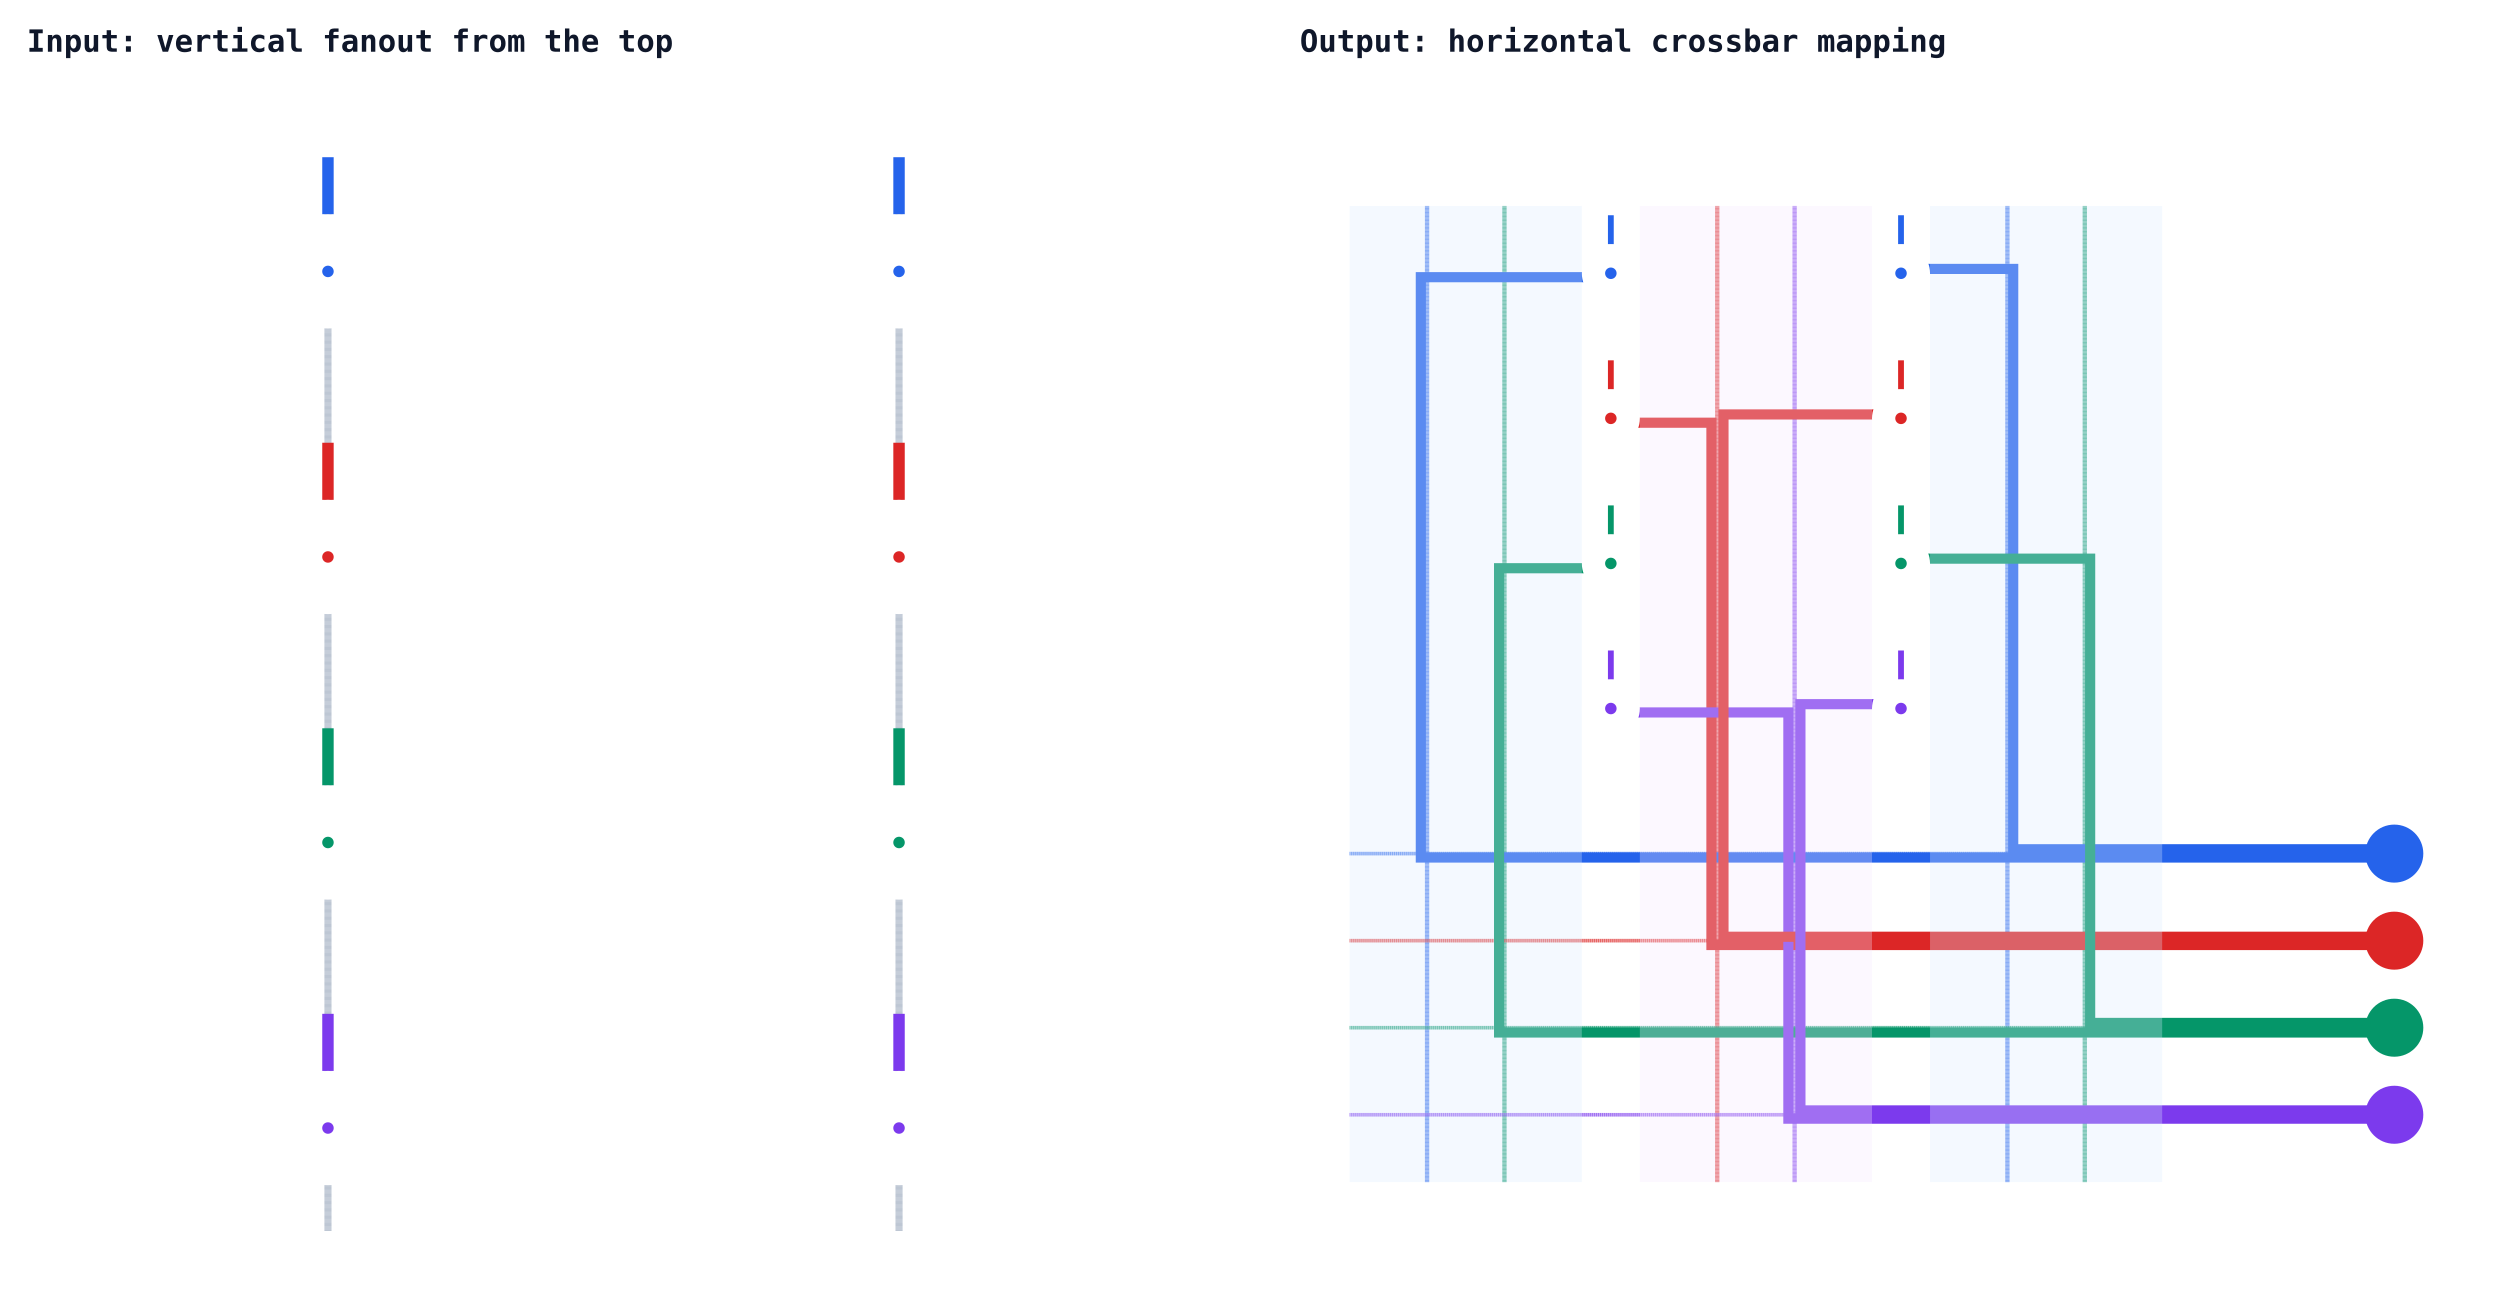
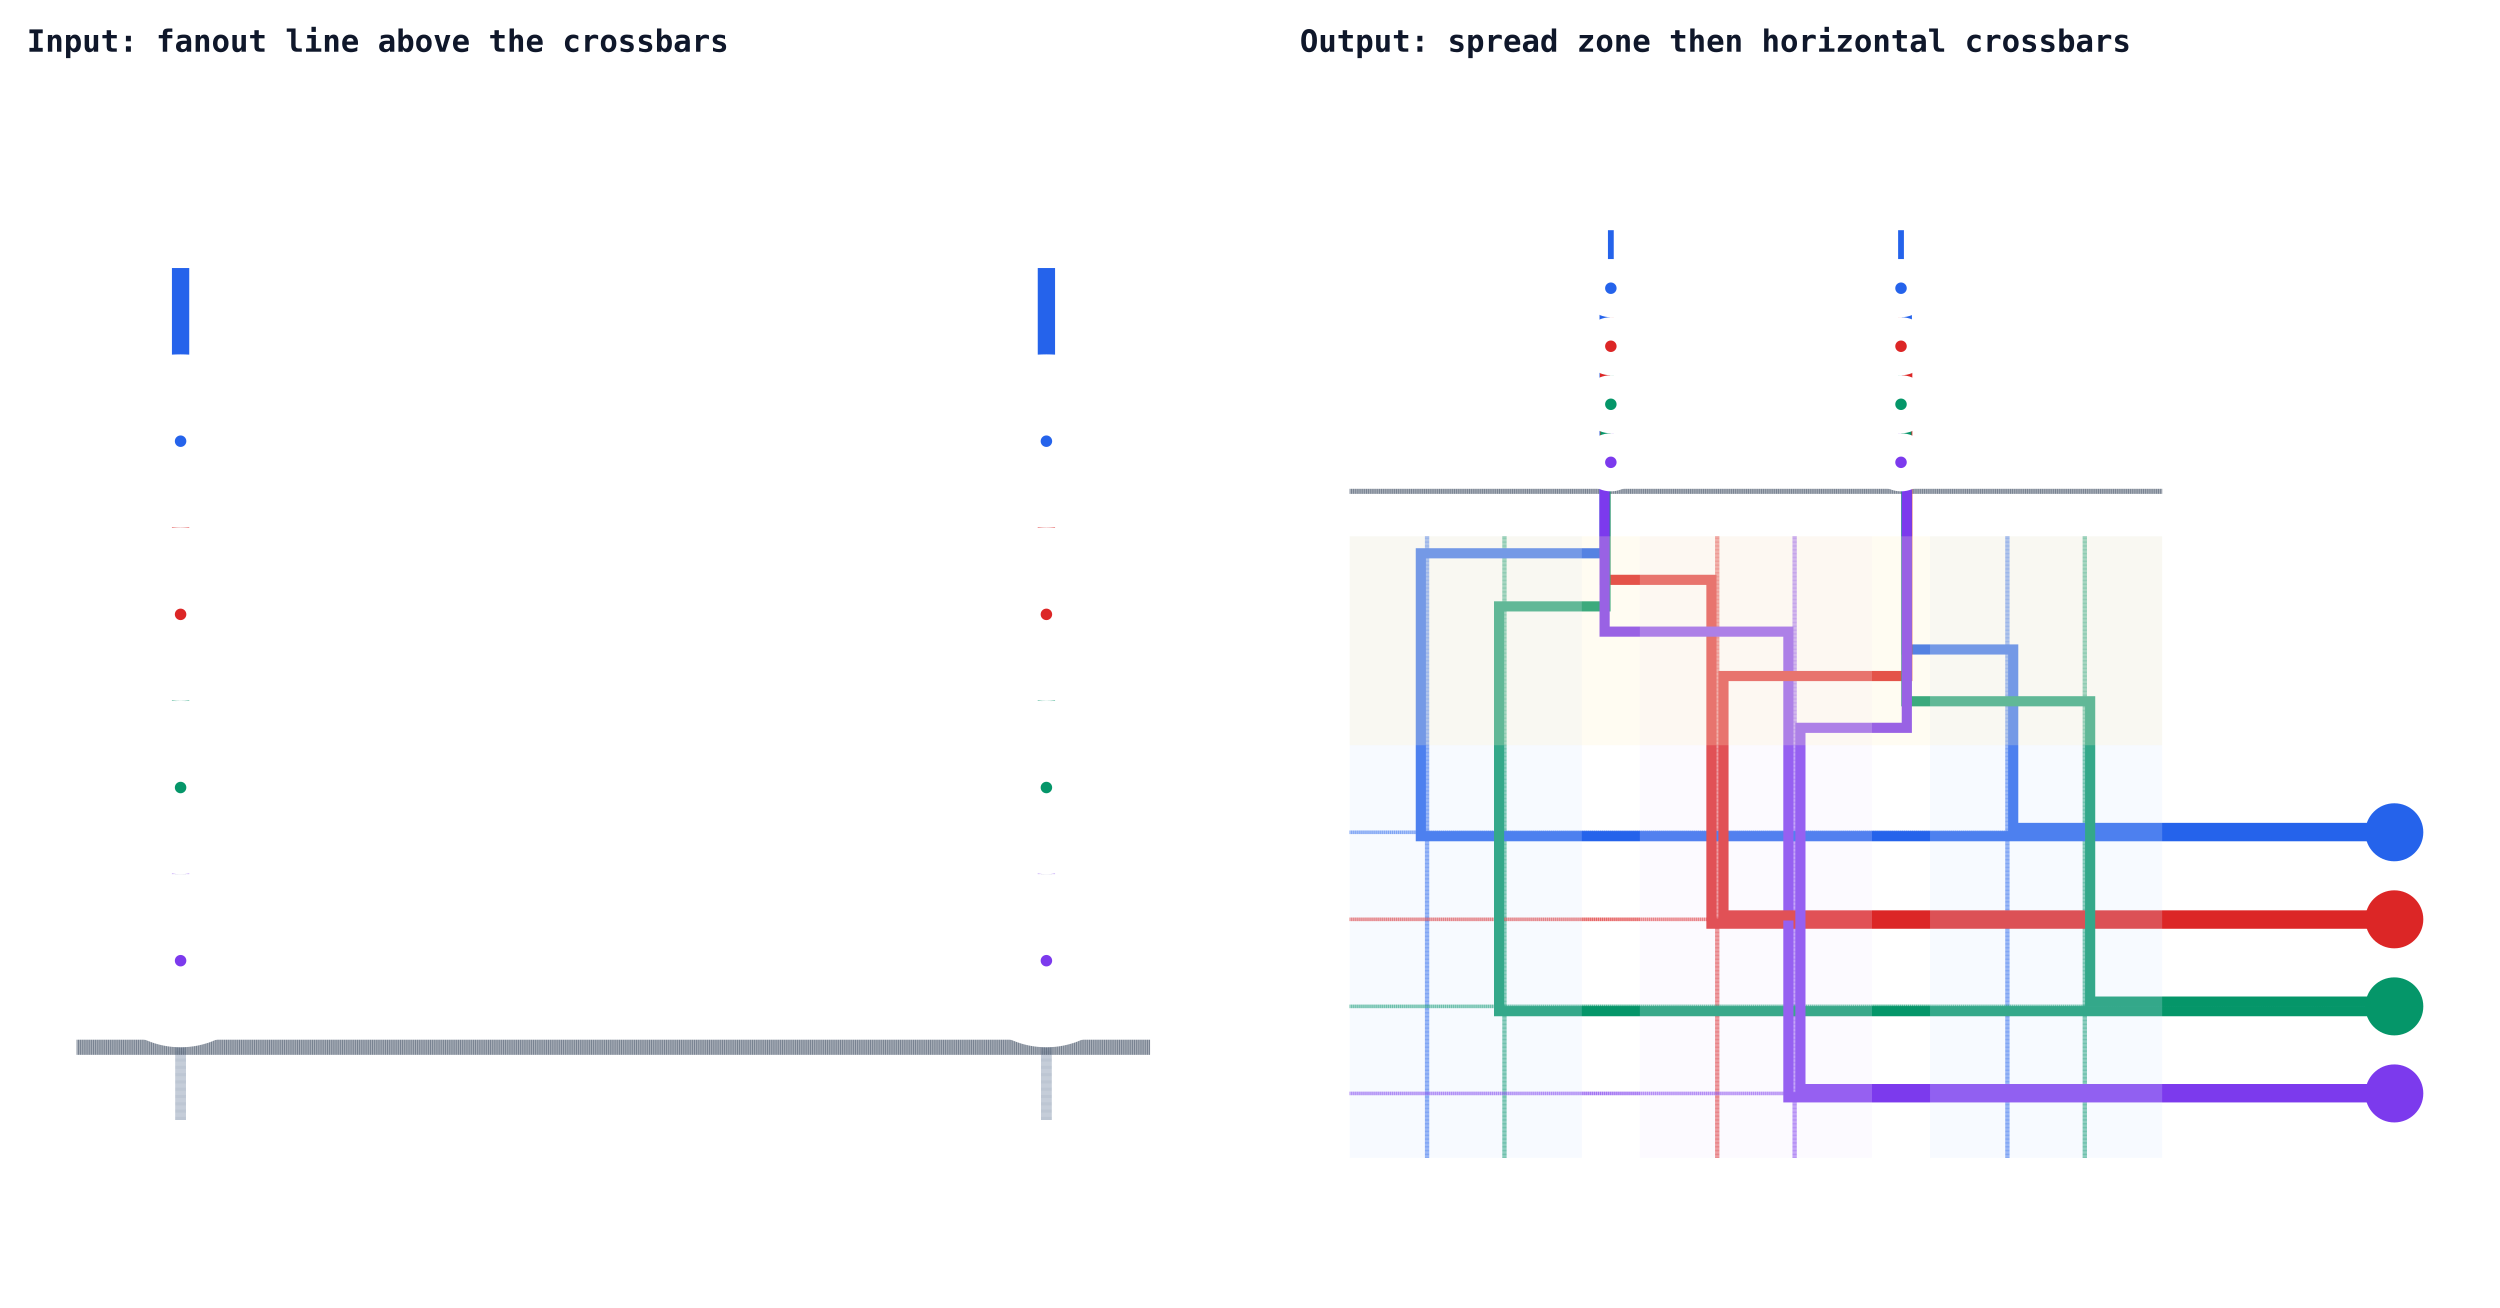
<svg xmlns="http://www.w3.org/2000/svg" width="1304" height="682" viewBox="0 0 1304 682">
  <g transform="translate(0, 0) scale(1, 1) translate(0, 0)">
    <rect width="100%" height="100%" fill="white" />
-     <text x="14" y="27" font-family="ui-monospace, monospace" font-size="16" font-weight="700" fill="#0f172a">Input: vertical fanout from the top</text>
+     <text x="14" y="27" font-family="ui-monospace, monospace" font-size="16" font-weight="700" fill="#0f172a">Input: fanout line above the crossbars</text>
    <g transform="translate(0 42)">
      <rect width="100%" height="100%" fill="white" />
      <g>
-         <polyline data-points="0,0.28 0,7.72" data-type="line" data-label="column x=0" points="171.064,600 171.064,45.957" fill="none" stroke="#94a3b8" stroke-width="3.723" stroke-dasharray="0.16 0.12" />
-       </g>
-       <g>
-         <polyline data-points="4,0.28 4,7.72" data-type="line" data-label="column x=4" points="468.936,600 468.936,45.957" fill="none" stroke="#94a3b8" stroke-width="3.723" stroke-dasharray="0.16 0.12" />
-       </g>
-       <g>
-         <polyline data-points="0,7.8 0,7.4" data-type="line" data-label="D0 travels downward" points="171.064,40 171.064,69.787" fill="none" stroke="#2563eb" stroke-width="5.957" />
-       </g>
-       <g>
-         <polyline data-points="0,5.8 0,5.4" data-type="line" data-label="D1 travels downward" points="171.064,188.936 171.064,218.723" fill="none" stroke="#dc2626" stroke-width="5.957" />
-       </g>
-       <g>
-         <polyline data-points="0,3.8 0,3.4" data-type="line" data-label="D2 travels downward" points="171.064,337.872 171.064,367.66" fill="none" stroke="#059669" stroke-width="5.957" />
-       </g>
-       <g>
-         <polyline data-points="0,1.8 0,1.4" data-type="line" data-label="D3 travels downward" points="171.064,486.809 171.064,516.596" fill="none" stroke="#7c3aed" stroke-width="5.957" />
-       </g>
-       <g>
-         <polyline data-points="4,7.8 4,7.4" data-type="line" data-label="D0 travels downward" points="468.936,40 468.936,69.787" fill="none" stroke="#2563eb" stroke-width="5.957" />
-       </g>
-       <g>
-         <polyline data-points="4,5.8 4,5.4" data-type="line" data-label="D1 travels downward" points="468.936,188.936 468.936,218.723" fill="none" stroke="#dc2626" stroke-width="5.957" />
-       </g>
-       <g>
-         <polyline data-points="4,3.8 4,3.4" data-type="line" data-label="D2 travels downward" points="468.936,337.872 468.936,367.66" fill="none" stroke="#059669" stroke-width="5.957" />
-       </g>
-       <g>
-         <polyline data-points="4,1.8 4,1.4" data-type="line" data-label="D3 travels downward" points="468.936,486.809 468.936,516.596" fill="none" stroke="#7c3aed" stroke-width="5.957" />
-       </g>
-       <circle data-type="circle" data-label="" data-x="0" data-y="7" cx="171.064" cy="99.574" r="29.787" fill="#ffffff" stroke="#2563eb" stroke-width="0.013" />
-       <circle data-type="circle" data-label="" data-x="0" data-y="5" cx="171.064" cy="248.511" r="29.787" fill="#ffffff" stroke="#dc2626" stroke-width="0.013" />
-       <circle data-type="circle" data-label="" data-x="0" data-y="3" cx="171.064" cy="397.447" r="29.787" fill="#ffffff" stroke="#059669" stroke-width="0.013" />
-       <circle data-type="circle" data-label="" data-x="0" data-y="1" cx="171.064" cy="546.383" r="29.787" fill="#ffffff" stroke="#7c3aed" stroke-width="0.013" />
-       <circle data-type="circle" data-label="" data-x="4" data-y="7" cx="468.936" cy="99.574" r="29.787" fill="#ffffff" stroke="#2563eb" stroke-width="0.013" />
-       <circle data-type="circle" data-label="" data-x="4" data-y="5" cx="468.936" cy="248.511" r="29.787" fill="#ffffff" stroke="#dc2626" stroke-width="0.013" />
-       <circle data-type="circle" data-label="" data-x="4" data-y="3" cx="468.936" cy="397.447" r="29.787" fill="#ffffff" stroke="#059669" stroke-width="0.013" />
-       <circle data-type="circle" data-label="" data-x="4" data-y="1" cx="468.936" cy="546.383" r="29.787" fill="#ffffff" stroke="#7c3aed" stroke-width="0.013" />
-       <g>
-         <circle data-type="point" data-label="D0" data-x="0" data-y="7" cx="171.064" cy="99.574" r="3" fill="#2563eb" />
-       </g>
-       <g>
-         <circle data-type="point" data-label="D1" data-x="0" data-y="5" cx="171.064" cy="248.511" r="3" fill="#dc2626" />
-       </g>
-       <g>
-         <circle data-type="point" data-label="D2" data-x="0" data-y="3" cx="171.064" cy="397.447" r="3" fill="#059669" />
-       </g>
-       <g>
-         <circle data-type="point" data-label="D3" data-x="0" data-y="1" cx="171.064" cy="546.383" r="3" fill="#7c3aed" />
-       </g>
-       <g>
-         <circle data-type="point" data-label="D0" data-x="4" data-y="7" cx="468.936" cy="99.574" r="3" fill="#2563eb" />
-       </g>
-       <g>
-         <circle data-type="point" data-label="D1" data-x="4" data-y="5" cx="468.936" cy="248.511" r="3" fill="#dc2626" />
-       </g>
-       <g>
-         <circle data-type="point" data-label="D2" data-x="4" data-y="3" cx="468.936" cy="397.447" r="3" fill="#059669" />
-       </g>
-       <g>
-         <circle data-type="point" data-label="D3" data-x="4" data-y="1" cx="468.936" cy="546.383" r="3" fill="#7c3aed" />
+         <polyline data-points="0,4.863999999999999 0,8.336" data-type="line" data-label="column x=0" points="94.194,542.194 94.194,150.194" fill="none" stroke="#94a3b8" stroke-width="5.645" stroke-dasharray="0.16 0.12" />
+       </g>
+       <g>
+         <polyline data-points="4,4.863999999999999 4,8.336" data-type="line" data-label="column x=4" points="545.806,542.194 545.806,150.194" fill="none" stroke="#94a3b8" stroke-width="5.645" stroke-dasharray="0.16 0.12" />
+       </g>
+       <g>
+         <polyline data-points="0,8.8 0,8.4" data-type="line" data-label="D0 travels downward" points="94.194,97.806 94.194,142.968" fill="none" stroke="#2563eb" stroke-width="9.032" />
+       </g>
+       <g>
+         <polyline data-points="0,8 0,7.6000000000000005" data-type="line" data-label="D1 travels downward" points="94.194,188.129 94.194,233.29" fill="none" stroke="#dc2626" stroke-width="9.032" />
+       </g>
+       <g>
+         <polyline data-points="0,7.2 0,6.800000000000001" data-type="line" data-label="D2 travels downward" points="94.194,278.452 94.194,323.613" fill="none" stroke="#059669" stroke-width="9.032" />
+       </g>
+       <g>
+         <polyline data-points="0,6.3999999999999995 0,6" data-type="line" data-label="D3 travels downward" points="94.194,368.774 94.194,413.935" fill="none" stroke="#7c3aed" stroke-width="9.032" />
+       </g>
+       <g>
+         <polyline data-points="4,8.8 4,8.4" data-type="line" data-label="D0 travels downward" points="545.806,97.806 545.806,142.968" fill="none" stroke="#2563eb" stroke-width="9.032" />
+       </g>
+       <g>
+         <polyline data-points="4,8 4,7.6000000000000005" data-type="line" data-label="D1 travels downward" points="545.806,188.129 545.806,233.29" fill="none" stroke="#dc2626" stroke-width="9.032" />
+       </g>
+       <g>
+         <polyline data-points="4,7.2 4,6.800000000000001" data-type="line" data-label="D2 travels downward" points="545.806,278.452 545.806,323.613" fill="none" stroke="#059669" stroke-width="9.032" />
+       </g>
+       <g>
+         <polyline data-points="4,6.3999999999999995 4,6" data-type="line" data-label="D3 travels downward" points="545.806,368.774 545.806,413.935" fill="none" stroke="#7c3aed" stroke-width="9.032" />
+       </g>
+       <g>
+         <polyline data-points="-0.48,5.199999999999999 4.48,5.199999999999999" data-type="line" data-label="fanout line" points="40,504.258 600,504.258" fill="none" stroke="#475569" stroke-width="7.903" stroke-dasharray="0.2 0.14" />
+       </g>
+       <circle data-type="circle" data-label="" data-x="0" data-y="8" cx="94.194" cy="188.129" r="45.161" fill="#ffffff" stroke="#2563eb" stroke-width="0.009" />
+       <circle data-type="circle" data-label="" data-x="0" data-y="7.2" cx="94.194" cy="278.452" r="45.161" fill="#ffffff" stroke="#dc2626" stroke-width="0.009" />
+       <circle data-type="circle" data-label="" data-x="0" data-y="6.4" cx="94.194" cy="368.774" r="45.161" fill="#ffffff" stroke="#059669" stroke-width="0.009" />
+       <circle data-type="circle" data-label="" data-x="0" data-y="5.6" cx="94.194" cy="459.097" r="45.161" fill="#ffffff" stroke="#7c3aed" stroke-width="0.009" />
+       <circle data-type="circle" data-label="" data-x="4" data-y="8" cx="545.806" cy="188.129" r="45.161" fill="#ffffff" stroke="#2563eb" stroke-width="0.009" />
+       <circle data-type="circle" data-label="" data-x="4" data-y="7.2" cx="545.806" cy="278.452" r="45.161" fill="#ffffff" stroke="#dc2626" stroke-width="0.009" />
+       <circle data-type="circle" data-label="" data-x="4" data-y="6.4" cx="545.806" cy="368.774" r="45.161" fill="#ffffff" stroke="#059669" stroke-width="0.009" />
+       <circle data-type="circle" data-label="" data-x="4" data-y="5.6" cx="545.806" cy="459.097" r="45.161" fill="#ffffff" stroke="#7c3aed" stroke-width="0.009" />
+       <g>
+         <circle data-type="point" data-label="D0" data-x="0" data-y="8" cx="94.194" cy="188.129" r="3" fill="#2563eb" />
+       </g>
+       <g>
+         <circle data-type="point" data-label="D1" data-x="0" data-y="7.2" cx="94.194" cy="278.452" r="3" fill="#dc2626" />
+       </g>
+       <g>
+         <circle data-type="point" data-label="D2" data-x="0" data-y="6.4" cx="94.194" cy="368.774" r="3" fill="#059669" />
+       </g>
+       <g>
+         <circle data-type="point" data-label="D3" data-x="0" data-y="5.6" cx="94.194" cy="459.097" r="3" fill="#7c3aed" />
+       </g>
+       <g>
+         <circle data-type="point" data-label="D0" data-x="4" data-y="8" cx="545.806" cy="188.129" r="3" fill="#2563eb" />
+       </g>
+       <g>
+         <circle data-type="point" data-label="D1" data-x="4" data-y="7.2" cx="545.806" cy="278.452" r="3" fill="#dc2626" />
+       </g>
+       <g>
+         <circle data-type="point" data-label="D2" data-x="4" data-y="6.4" cx="545.806" cy="368.774" r="3" fill="#059669" />
+       </g>
+       <g>
+         <circle data-type="point" data-label="D3" data-x="4" data-y="5.6" cx="545.806" cy="459.097" r="3" fill="#7c3aed" />
      </g>
      <g id="crosshair" style="display: none">
        <line id="crosshair-h" y1="0" y2="640" stroke="#666" stroke-width="0.5" />
        <line id="crosshair-v" x1="0" x2="640" stroke="#666" stroke-width="0.5" />
        <text id="coordinates" font-family="monospace" font-size="12" fill="#666" />
      </g>
    </g>
  </g>
  <g transform="translate(664, 0) scale(1, 1) translate(0, 0)">
    <rect width="100%" height="100%" fill="white" />
-     <text x="14" y="27" font-family="ui-monospace, monospace" font-size="16" font-weight="700" fill="#0f172a">Output: horizontal crossbar mapping</text>
+     <text x="14" y="27" font-family="ui-monospace, monospace" font-size="16" font-weight="700" fill="#0f172a">Output: spread zone then horizontal crossbars</text>
    <g transform="translate(0 42)">
      <rect width="100%" height="100%" fill="white" />
      <g>
-         <polyline data-points="0,7.8 0,7.4" data-type="line" data-label="D0 incoming fanout traveling downward" points="176.216,70.27 176.216,85.405" fill="none" stroke="#2563eb" stroke-width="3.027" />
-       </g>
-       <g>
-         <polyline data-points="0,5.8 0,5.4" data-type="line" data-label="D1 incoming fanout traveling downward" points="176.216,145.946 176.216,161.081" fill="none" stroke="#dc2626" stroke-width="3.027" />
-       </g>
-       <g>
-         <polyline data-points="0,3.8 0,3.4" data-type="line" data-label="D2 incoming fanout traveling downward" points="176.216,221.622 176.216,236.757" fill="none" stroke="#059669" stroke-width="3.027" />
-       </g>
-       <g>
-         <polyline data-points="0,1.8 0,1.4" data-type="line" data-label="D3 incoming fanout traveling downward" points="176.216,297.297 176.216,312.432" fill="none" stroke="#7c3aed" stroke-width="3.027" />
-       </g>
-       <g>
-         <polyline data-points="4,7.8 4,7.4" data-type="line" data-label="D0 incoming fanout traveling downward" points="327.568,70.27 327.568,85.405" fill="none" stroke="#2563eb" stroke-width="3.027" />
-       </g>
-       <g>
-         <polyline data-points="4,5.8 4,5.4" data-type="line" data-label="D1 incoming fanout traveling downward" points="327.568,145.946 327.568,161.081" fill="none" stroke="#dc2626" stroke-width="3.027" />
-       </g>
-       <g>
-         <polyline data-points="4,3.8 4,3.4" data-type="line" data-label="D2 incoming fanout traveling downward" points="327.568,221.622 327.568,236.757" fill="none" stroke="#059669" stroke-width="3.027" />
-       </g>
-       <g>
-         <polyline data-points="4,1.8 4,1.4" data-type="line" data-label="D3 incoming fanout traveling downward" points="327.568,297.297 327.568,312.432" fill="none" stroke="#7c3aed" stroke-width="3.027" />
-       </g>
-       <g>
-         <polyline data-points="-2.533333333333333,-5.5280000000000005 -2.533333333333333,7.928" data-type="line" data-label="D0 column track" points="80.36,574.573 80.36,65.427" fill="none" stroke="#2563eb" stroke-width="2.27" stroke-dasharray="0.18 0.12" />
-       </g>
-       <g>
-         <polyline data-points="-1.4666666666666668,-5.5280000000000005 -1.4666666666666668,7.928" data-type="line" data-label="D2 column track" points="120.721,574.573 120.721,65.427" fill="none" stroke="#059669" stroke-width="2.27" stroke-dasharray="0.18 0.12" />
-       </g>
-       <g>
-         <polyline data-points="1.4666666666666668,-5.5280000000000005 1.4666666666666668,7.928" data-type="line" data-label="D1 column track" points="231.712,574.573 231.712,65.427" fill="none" stroke="#dc2626" stroke-width="2.27" stroke-dasharray="0.18 0.12" />
-       </g>
-       <g>
-         <polyline data-points="2.533333333333333,-5.5280000000000005 2.533333333333333,7.928" data-type="line" data-label="D3 column track" points="272.072,574.573 272.072,65.427" fill="none" stroke="#7c3aed" stroke-width="2.27" stroke-dasharray="0.18 0.12" />
-       </g>
-       <g>
-         <polyline data-points="5.466666666666667,-5.5280000000000005 5.466666666666667,7.928" data-type="line" data-label="D0 column track" points="383.063,574.573 383.063,65.427" fill="none" stroke="#2563eb" stroke-width="2.27" stroke-dasharray="0.18 0.12" />
-       </g>
-       <g>
-         <polyline data-points="6.533333333333333,-5.5280000000000005 6.533333333333333,7.928" data-type="line" data-label="D2 column track" points="423.423,574.573 423.423,65.427" fill="none" stroke="#059669" stroke-width="2.27" stroke-dasharray="0.18 0.12" />
-       </g>
-       <g>
-         <polyline data-points="-3.6,-1 10.8,-1" data-type="line" data-label="D0 bus row" points="40,403.243 584.865,403.243" fill="none" stroke="#2563eb" stroke-width="1.892" stroke-dasharray="0.2 0.15" />
-       </g>
-       <g>
-         <polyline data-points="-3.6,-2.2 10.8,-2.2" data-type="line" data-label="D1 bus row" points="40,448.649 584.865,448.649" fill="none" stroke="#dc2626" stroke-width="1.892" stroke-dasharray="0.2 0.15" />
-       </g>
-       <g>
-         <polyline data-points="-3.6,-3.4000000000000004 10.8,-3.4000000000000004" data-type="line" data-label="D2 bus row" points="40,494.054 584.865,494.054" fill="none" stroke="#059669" stroke-width="1.892" stroke-dasharray="0.2 0.15" />
-       </g>
-       <g>
-         <polyline data-points="-3.6,-4.6000000000000005 10.8,-4.6000000000000005" data-type="line" data-label="D3 bus row" points="40,539.459 584.865,539.459" fill="none" stroke="#7c3aed" stroke-width="1.892" stroke-dasharray="0.2 0.15" />
-       </g>
-       <g>
-         <polyline data-points="-0.08600000000000001,6.946 -2.619333333333333,6.946 -2.619333333333333,-1.054 10.714,-1.054" data-type="line" data-label="D0: left through gap 0 (visual offset only)" points="172.962,102.584 77.106,102.584 77.106,405.286 581.611,405.286" fill="none" stroke="#2563eb" stroke-width="5.297" />
-       </g>
-       <g>
-         <polyline data-points="-0.08,4.94 1.3866666666666667,4.94 1.3866666666666667,-2.2600000000000002 10.72,-2.2600000000000002" data-type="line" data-label="D1: right through gap 1 (visual offset only)" points="173.189,178.486 228.685,178.486 228.685,450.919 581.838,450.919" fill="none" stroke="#dc2626" stroke-width="5.297" />
-       </g>
-       <g>
-         <polyline data-points="-0.074,2.934 -1.5406666666666669,2.934 -1.5406666666666669,-3.466 10.726,-3.466" data-type="line" data-label="D2: left through gap 0 (visual offset only)" points="173.416,254.389 117.921,254.389 117.921,496.551 582.065,496.551" fill="none" stroke="#059669" stroke-width="5.297" />
-       </g>
-       <g>
-         <polyline data-points="-0.08600000000000001,0.946 2.4473333333333334,0.946 2.4473333333333334,-4.654000000000001 10.714,-4.654000000000001" data-type="line" data-label="D3: right through gap 1 (visual offset only)" points="172.962,329.611 268.818,329.611 268.818,541.503 581.611,541.503" fill="none" stroke="#7c3aed" stroke-width="5.297" />
-       </g>
-       <g>
-         <polyline data-points="4.08,7.06 5.546666666666667,7.06 5.546666666666667,-0.94 10.88,-0.94" data-type="line" data-label="D0: right through gap 2 (visual offset only)" points="330.595,98.27 386.09,98.27 386.09,400.973 587.892,400.973" fill="none" stroke="#2563eb" stroke-width="5.297" />
-       </g>
-       <g>
-         <polyline data-points="4.086,5.054 1.5526666666666669,5.054 1.5526666666666669,-2.1460000000000004 10.886000000000001,-2.1460000000000004" data-type="line" data-label="D1: left through gap 1 (visual offset only)" points="330.822,174.173 234.966,174.173 234.966,446.605 588.119,446.605" fill="none" stroke="#dc2626" stroke-width="5.297" />
-       </g>
-       <g>
-         <polyline data-points="4.074,3.066 6.607333333333333,3.066 6.607333333333333,-3.3340000000000005 10.874,-3.3340000000000005" data-type="line" data-label="D2: right through gap 2 (visual offset only)" points="330.368,249.395 426.223,249.395 426.223,491.557 587.665,491.557" fill="none" stroke="#059669" stroke-width="5.297" />
-       </g>
-       <g>
-         <polyline data-points="4.08,1.06 2.6133333333333333,1.06 2.6133333333333333,-4.540000000000001 10.88,-4.540000000000001" data-type="line" data-label="D3: left through gap 1 (visual offset only)" points="330.595,325.297 275.099,325.297 275.099,537.189 587.892,537.189" fill="none" stroke="#7c3aed" stroke-width="5.297" />
-       </g>
-       <g>
-         <rect data-type="rect" data-label="even gap 0" data-x="-2" data-y="1.1999999999999997" x="40" y="65.427" width="121.081" height="509.146" fill="rgba(219, 234, 254, 0.3)" stroke="#93c5fd" stroke-width="0.026" />
-       </g>
-       <g>
-         <rect data-type="rect" data-label="odd gap 1" data-x="2" data-y="1.1999999999999997" x="191.351" y="65.427" width="121.081" height="509.146" fill="rgba(243, 232, 255, 0.3)" stroke="#d8b4fe" stroke-width="0.026" />
-       </g>
-       <g>
-         <rect data-type="rect" data-label="even gap 2" data-x="6" data-y="1.1999999999999997" x="342.703" y="65.427" width="121.081" height="509.146" fill="rgba(219, 234, 254, 0.3)" stroke="#93c5fd" stroke-width="0.026" />
-       </g>
-       <circle data-type="circle" data-label="" data-x="0" data-y="7" cx="176.216" cy="100.541" r="15.135" fill="#ffffff" stroke="#2563eb" stroke-width="0.026" />
-       <circle data-type="circle" data-label="" data-x="0" data-y="5" cx="176.216" cy="176.216" r="15.135" fill="#ffffff" stroke="#dc2626" stroke-width="0.026" />
-       <circle data-type="circle" data-label="" data-x="0" data-y="3" cx="176.216" cy="251.892" r="15.135" fill="#ffffff" stroke="#059669" stroke-width="0.026" />
-       <circle data-type="circle" data-label="" data-x="0" data-y="1" cx="176.216" cy="327.568" r="15.135" fill="#ffffff" stroke="#7c3aed" stroke-width="0.026" />
-       <circle data-type="circle" data-label="" data-x="4" data-y="7" cx="327.568" cy="100.541" r="15.135" fill="#ffffff" stroke="#2563eb" stroke-width="0.026" />
-       <circle data-type="circle" data-label="" data-x="4" data-y="5" cx="327.568" cy="176.216" r="15.135" fill="#ffffff" stroke="#dc2626" stroke-width="0.026" />
-       <circle data-type="circle" data-label="" data-x="4" data-y="3" cx="327.568" cy="251.892" r="15.135" fill="#ffffff" stroke="#059669" stroke-width="0.026" />
-       <circle data-type="circle" data-label="" data-x="4" data-y="1" cx="327.568" cy="327.568" r="15.135" fill="#ffffff" stroke="#7c3aed" stroke-width="0.026" />
-       <circle data-type="circle" data-label="" data-x="10.8" data-y="-1" cx="584.865" cy="403.243" r="15.135" fill="#2563eb" stroke="#0f172a" stroke-width="0.026" />
-       <circle data-type="circle" data-label="" data-x="10.8" data-y="-2.2" cx="584.865" cy="448.649" r="15.135" fill="#dc2626" stroke="#0f172a" stroke-width="0.026" />
-       <circle data-type="circle" data-label="" data-x="10.8" data-y="-3.4000000000000004" cx="584.865" cy="494.054" r="15.135" fill="#059669" stroke="#0f172a" stroke-width="0.026" />
-       <circle data-type="circle" data-label="" data-x="10.8" data-y="-4.6000000000000005" cx="584.865" cy="539.459" r="15.135" fill="#7c3aed" stroke="#0f172a" stroke-width="0.026" />
-       <g>
-         <circle data-type="point" data-label="D0" data-x="0" data-y="7" cx="176.216" cy="100.541" r="3" fill="#2563eb" />
-       </g>
-       <g>
-         <circle data-type="point" data-label="D1" data-x="0" data-y="5" cx="176.216" cy="176.216" r="3" fill="#dc2626" />
-       </g>
-       <g>
-         <circle data-type="point" data-label="D2" data-x="0" data-y="3" cx="176.216" cy="251.892" r="3" fill="#059669" />
-       </g>
-       <g>
-         <circle data-type="point" data-label="D3" data-x="0" data-y="1" cx="176.216" cy="327.568" r="3" fill="#7c3aed" />
-       </g>
-       <g>
-         <circle data-type="point" data-label="D0" data-x="4" data-y="7" cx="327.568" cy="100.541" r="3" fill="#2563eb" />
-       </g>
-       <g>
-         <circle data-type="point" data-label="D1" data-x="4" data-y="5" cx="327.568" cy="176.216" r="3" fill="#dc2626" />
-       </g>
-       <g>
-         <circle data-type="point" data-label="D2" data-x="4" data-y="3" cx="327.568" cy="251.892" r="3" fill="#059669" />
-       </g>
-       <g>
-         <circle data-type="point" data-label="D3" data-x="4" data-y="1" cx="327.568" cy="327.568" r="3" fill="#7c3aed" />
-       </g>
-       <g>
-         <circle data-type="point" data-label="D0 pad" data-x="10.8" data-y="-1" cx="584.865" cy="403.243" r="3" fill="#2563eb" />
-       </g>
-       <g>
-         <circle data-type="point" data-label="D1 pad" data-x="10.8" data-y="-2.2" cx="584.865" cy="448.649" r="3" fill="#dc2626" />
-       </g>
-       <g>
-         <circle data-type="point" data-label="D2 pad" data-x="10.8" data-y="-3.4000000000000004" cx="584.865" cy="494.054" r="3" fill="#059669" />
-       </g>
-       <g>
-         <circle data-type="point" data-label="D3 pad" data-x="10.8" data-y="-4.6000000000000005" cx="584.865" cy="539.459" r="3" fill="#7c3aed" />
+         <polyline data-points="0,8.8 0,8.4" data-type="line" data-label="D0 incoming fanout traveling downward" points="176.216,78.065 176.216,93.2" fill="none" stroke="#2563eb" stroke-width="3.027" />
+       </g>
+       <g>
+         <polyline data-points="0,8 0,7.6000000000000005" data-type="line" data-label="D1 incoming fanout traveling downward" points="176.216,108.335 176.216,123.47" fill="none" stroke="#dc2626" stroke-width="3.027" />
+       </g>
+       <g>
+         <polyline data-points="0,7.2 0,6.800000000000001" data-type="line" data-label="D2 incoming fanout traveling downward" points="176.216,138.605 176.216,153.741" fill="none" stroke="#059669" stroke-width="3.027" />
+       </g>
+       <g>
+         <polyline data-points="0,6.3999999999999995 0,6" data-type="line" data-label="D3 incoming fanout traveling downward" points="176.216,168.876 176.216,184.011" fill="none" stroke="#7c3aed" stroke-width="3.027" />
+       </g>
+       <g>
+         <polyline data-points="4,8.8 4,8.4" data-type="line" data-label="D0 incoming fanout traveling downward" points="327.568,78.065 327.568,93.2" fill="none" stroke="#2563eb" stroke-width="3.027" />
+       </g>
+       <g>
+         <polyline data-points="4,8 4,7.6000000000000005" data-type="line" data-label="D1 incoming fanout traveling downward" points="327.568,108.335 327.568,123.47" fill="none" stroke="#dc2626" stroke-width="3.027" />
+       </g>
+       <g>
+         <polyline data-points="4,7.2 4,6.800000000000001" data-type="line" data-label="D2 incoming fanout traveling downward" points="327.568,138.605 327.568,153.741" fill="none" stroke="#059669" stroke-width="3.027" />
+       </g>
+       <g>
+         <polyline data-points="4,6.3999999999999995 4,6" data-type="line" data-label="D3 incoming fanout traveling downward" points="327.568,168.876 327.568,184.011" fill="none" stroke="#7c3aed" stroke-width="3.027" />
+       </g>
+       <g>
+         <polyline data-points="-3.6,5.199999999999999 7.6000000000000005,5.199999999999999" data-type="line" data-label="fanout line: all fanout vias remain above this boundary" points="40,214.281 463.784,214.281" fill="none" stroke="#475569" stroke-width="2.649" stroke-dasharray="0.2 0.14" />
+       </g>
+       <g>
+         <polyline data-points="-2.533333333333333,-3.9880000000000013 -2.533333333333333,4.579999999999999" data-type="line" data-label="D0 column track" points="80.36,561.935 80.36,237.741" fill="none" stroke="#2563eb" stroke-width="2.27" stroke-dasharray="0.18 0.12" />
+       </g>
+       <g>
+         <polyline data-points="-1.4666666666666668,-3.9880000000000013 -1.4666666666666668,4.579999999999999" data-type="line" data-label="D2 column track" points="120.721,561.935 120.721,237.741" fill="none" stroke="#059669" stroke-width="2.27" stroke-dasharray="0.18 0.12" />
+       </g>
+       <g>
+         <polyline data-points="1.4666666666666668,-3.9880000000000013 1.4666666666666668,4.579999999999999" data-type="line" data-label="D1 column track" points="231.712,561.935 231.712,237.741" fill="none" stroke="#dc2626" stroke-width="2.27" stroke-dasharray="0.18 0.12" />
+       </g>
+       <g>
+         <polyline data-points="2.533333333333333,-3.9880000000000013 2.533333333333333,4.579999999999999" data-type="line" data-label="D3 column track" points="272.072,561.935 272.072,237.741" fill="none" stroke="#7c3aed" stroke-width="2.27" stroke-dasharray="0.18 0.12" />
+       </g>
+       <g>
+         <polyline data-points="5.466666666666667,-3.9880000000000013 5.466666666666667,4.579999999999999" data-type="line" data-label="D0 column track" points="383.063,561.935 383.063,237.741" fill="none" stroke="#2563eb" stroke-width="2.27" stroke-dasharray="0.18 0.12" />
+       </g>
+       <g>
+         <polyline data-points="6.533333333333333,-3.9880000000000013 6.533333333333333,4.579999999999999" data-type="line" data-label="D2 column track" points="423.423,561.935 423.423,237.741" fill="none" stroke="#059669" stroke-width="2.27" stroke-dasharray="0.18 0.12" />
+       </g>
+       <g>
+         <polyline data-points="-3.6,0.4999999999999989 10.8,0.4999999999999989" data-type="line" data-label="D0 bus row" points="40,392.119 584.865,392.119" fill="none" stroke="#2563eb" stroke-width="1.892" stroke-dasharray="0.2 0.15" />
+       </g>
+       <g>
+         <polyline data-points="-3.6,-0.7000000000000013 10.8,-0.7000000000000013" data-type="line" data-label="D1 bus row" points="40,437.524 584.865,437.524" fill="none" stroke="#dc2626" stroke-width="1.892" stroke-dasharray="0.2 0.15" />
+       </g>
+       <g>
+         <polyline data-points="-3.6,-1.9000000000000015 10.8,-1.9000000000000015" data-type="line" data-label="D2 bus row" points="40,482.93 584.865,482.93" fill="none" stroke="#059669" stroke-width="1.892" stroke-dasharray="0.2 0.15" />
+       </g>
+       <g>
+         <polyline data-points="-3.6,-3.1000000000000014 10.8,-3.1000000000000014" data-type="line" data-label="D3 bus row" points="40,528.335 584.865,528.335" fill="none" stroke="#7c3aed" stroke-width="1.892" stroke-dasharray="0.2 0.15" />
+       </g>
+       <g>
+         <polyline data-points="-0.08600000000000001,7.946 -0.08600000000000001,4.345999999999999 -2.619333333333333,4.345999999999999 -2.619333333333333,0.4459999999999989 10.714,0.4459999999999989" data-type="line" data-label="D0: left through gap 0 (visual offset only)" points="172.962,110.378 172.962,246.595 77.106,246.595 77.106,394.162 581.611,394.162" fill="none" stroke="#2563eb" stroke-width="5.297" />
+       </g>
+       <g>
+         <polyline data-points="-0.08,7.140000000000001 -0.08,3.979999999999999 1.3866666666666667,3.979999999999999 1.3866666666666667,-0.7600000000000013 10.72,-0.7600000000000013" data-type="line" data-label="D1: right through gap 1 (visual offset only)" points="173.189,140.876 173.189,260.443 228.685,260.443 228.685,439.795 581.838,439.795" fill="none" stroke="#dc2626" stroke-width="5.297" />
+       </g>
+       <g>
+         <polyline data-points="-0.074,6.3340000000000005 -0.074,3.6139999999999994 -1.5406666666666669,3.6139999999999994 -1.5406666666666669,-1.9660000000000015 10.726,-1.9660000000000015" data-type="line" data-label="D2: left through gap 0 (visual offset only)" points="173.416,171.373 173.416,274.292 117.921,274.292 117.921,485.427 582.065,485.427" fill="none" stroke="#059669" stroke-width="5.297" />
+       </g>
+       <g>
+         <polyline data-points="-0.08600000000000001,5.545999999999999 -0.08600000000000001,3.2659999999999996 2.4473333333333334,3.2659999999999996 2.4473333333333334,-3.1540000000000012 10.714,-3.1540000000000012" data-type="line" data-label="D3: right through gap 1 (visual offset only)" points="172.962,201.189 172.962,287.459 268.818,287.459 268.818,530.378 581.611,530.378" fill="none" stroke="#7c3aed" stroke-width="5.297" />
+       </g>
+       <g>
+         <polyline data-points="4.08,8.06 4.08,3.019999999999999 5.546666666666667,3.019999999999999 5.546666666666667,0.5599999999999989 10.88,0.5599999999999989" data-type="line" data-label="D0: right through gap 2 (visual offset only)" points="330.595,106.065 330.595,296.768 386.09,296.768 386.09,389.849 587.892,389.849" fill="none" stroke="#2563eb" stroke-width="5.297" />
+       </g>
+       <g>
+         <polyline data-points="4.086,7.2540000000000004 4.086,2.653999999999999 1.5526666666666669,2.653999999999999 1.5526666666666669,-0.6460000000000012 10.886000000000001,-0.6460000000000012" data-type="line" data-label="D1: left through gap 1 (visual offset only)" points="330.822,136.562 330.822,310.616 234.966,310.616 234.966,435.481 588.119,435.481" fill="none" stroke="#dc2626" stroke-width="5.297" />
+       </g>
+       <g>
+         <polyline data-points="4.074,6.466 4.074,2.305999999999999 6.607333333333333,2.305999999999999 6.607333333333333,-1.8340000000000014 10.874,-1.8340000000000014" data-type="line" data-label="D2: right through gap 2 (visual offset only)" points="330.368,166.378 330.368,323.784 426.223,323.784 426.223,480.432 587.665,480.432" fill="none" stroke="#059669" stroke-width="5.297" />
+       </g>
+       <g>
+         <polyline data-points="4.08,5.659999999999999 4.08,1.939999999999999 2.6133333333333333,1.939999999999999 2.6133333333333333,-3.0400000000000014 10.88,-3.0400000000000014" data-type="line" data-label="D3: left through gap 1 (visual offset only)" points="330.595,196.876 330.595,337.632 275.099,337.632 275.099,526.065 587.892,526.065" fill="none" stroke="#7c3aed" stroke-width="5.297" />
+       </g>
+       <g>
+         <rect data-type="rect" data-label="even gap 0" data-x="-2" data-y="0.29599999999999893" x="40" y="237.741" width="121.081" height="324.195" fill="rgba(219, 234, 254, 0.22)" stroke="#93c5fd" stroke-width="0.026" />
+       </g>
+       <g>
+         <rect data-type="rect" data-label="odd gap 1" data-x="2" data-y="0.29599999999999893" x="191.351" y="237.741" width="121.081" height="324.195" fill="rgba(243, 232, 255, 0.22)" stroke="#d8b4fe" stroke-width="0.026" />
+       </g>
+       <g>
+         <rect data-type="rect" data-label="even gap 2" data-x="6" data-y="0.29599999999999893" x="342.703" y="237.741" width="121.081" height="324.195" fill="rgba(219, 234, 254, 0.22)" stroke="#93c5fd" stroke-width="0.026" />
+       </g>
+       <g>
+         <rect data-type="rect" data-label="spread zone" data-x="2" data-y="3.1399999999999992" x="40" y="237.741" width="423.784" height="108.973" fill="rgba(254, 243, 199, 0.22)" stroke="#f59e0b" stroke-width="0.026" />
+       </g>
+       <circle data-type="circle" data-label="" data-x="0" data-y="8" cx="176.216" cy="108.335" r="15.135" fill="#ffffff" stroke="#2563eb" stroke-width="0.026" />
+       <circle data-type="circle" data-label="" data-x="0" data-y="7.2" cx="176.216" cy="138.605" r="15.135" fill="#ffffff" stroke="#dc2626" stroke-width="0.026" />
+       <circle data-type="circle" data-label="" data-x="0" data-y="6.4" cx="176.216" cy="168.876" r="15.135" fill="#ffffff" stroke="#059669" stroke-width="0.026" />
+       <circle data-type="circle" data-label="" data-x="0" data-y="5.6" cx="176.216" cy="199.146" r="15.135" fill="#ffffff" stroke="#7c3aed" stroke-width="0.026" />
+       <circle data-type="circle" data-label="" data-x="4" data-y="8" cx="327.568" cy="108.335" r="15.135" fill="#ffffff" stroke="#2563eb" stroke-width="0.026" />
+       <circle data-type="circle" data-label="" data-x="4" data-y="7.2" cx="327.568" cy="138.605" r="15.135" fill="#ffffff" stroke="#dc2626" stroke-width="0.026" />
+       <circle data-type="circle" data-label="" data-x="4" data-y="6.4" cx="327.568" cy="168.876" r="15.135" fill="#ffffff" stroke="#059669" stroke-width="0.026" />
+       <circle data-type="circle" data-label="" data-x="4" data-y="5.6" cx="327.568" cy="199.146" r="15.135" fill="#ffffff" stroke="#7c3aed" stroke-width="0.026" />
+       <circle data-type="circle" data-label="" data-x="10.8" data-y="0.4999999999999989" cx="584.865" cy="392.119" r="15.135" fill="#2563eb" stroke="#0f172a" stroke-width="0.026" />
+       <circle data-type="circle" data-label="" data-x="10.8" data-y="-0.7000000000000013" cx="584.865" cy="437.524" r="15.135" fill="#dc2626" stroke="#0f172a" stroke-width="0.026" />
+       <circle data-type="circle" data-label="" data-x="10.8" data-y="-1.9000000000000015" cx="584.865" cy="482.93" r="15.135" fill="#059669" stroke="#0f172a" stroke-width="0.026" />
+       <circle data-type="circle" data-label="" data-x="10.8" data-y="-3.1000000000000014" cx="584.865" cy="528.335" r="15.135" fill="#7c3aed" stroke="#0f172a" stroke-width="0.026" />
+       <g>
+         <circle data-type="point" data-label="D0" data-x="0" data-y="8" cx="176.216" cy="108.335" r="3" fill="#2563eb" />
+       </g>
+       <g>
+         <circle data-type="point" data-label="D1" data-x="0" data-y="7.2" cx="176.216" cy="138.605" r="3" fill="#dc2626" />
+       </g>
+       <g>
+         <circle data-type="point" data-label="D2" data-x="0" data-y="6.4" cx="176.216" cy="168.876" r="3" fill="#059669" />
+       </g>
+       <g>
+         <circle data-type="point" data-label="D3" data-x="0" data-y="5.6" cx="176.216" cy="199.146" r="3" fill="#7c3aed" />
+       </g>
+       <g>
+         <circle data-type="point" data-label="D0" data-x="4" data-y="8" cx="327.568" cy="108.335" r="3" fill="#2563eb" />
+       </g>
+       <g>
+         <circle data-type="point" data-label="D1" data-x="4" data-y="7.2" cx="327.568" cy="138.605" r="3" fill="#dc2626" />
+       </g>
+       <g>
+         <circle data-type="point" data-label="D2" data-x="4" data-y="6.4" cx="327.568" cy="168.876" r="3" fill="#059669" />
+       </g>
+       <g>
+         <circle data-type="point" data-label="D3" data-x="4" data-y="5.6" cx="327.568" cy="199.146" r="3" fill="#7c3aed" />
+       </g>
+       <g>
+         <circle data-type="point" data-label="D0 pad" data-x="10.8" data-y="0.4999999999999989" cx="584.865" cy="392.119" r="3" fill="#2563eb" />
+       </g>
+       <g>
+         <circle data-type="point" data-label="D1 pad" data-x="10.8" data-y="-0.7000000000000013" cx="584.865" cy="437.524" r="3" fill="#dc2626" />
+       </g>
+       <g>
+         <circle data-type="point" data-label="D2 pad" data-x="10.8" data-y="-1.9000000000000015" cx="584.865" cy="482.93" r="3" fill="#059669" />
+       </g>
+       <g>
+         <circle data-type="point" data-label="D3 pad" data-x="10.8" data-y="-3.1000000000000014" cx="584.865" cy="528.335" r="3" fill="#7c3aed" />
      </g>
      <g id="crosshair__stack1" style="display: none">
        <line id="crosshair-h__stack1" y1="0" y2="640" stroke="#666" stroke-width="0.5" />
        <line id="crosshair-v__stack1" x1="0" x2="640" stroke="#666" stroke-width="0.5" />
        <text id="coordinates__stack1" font-family="monospace" font-size="12" fill="#666" />
      </g>
    </g>
  </g>
</svg>
